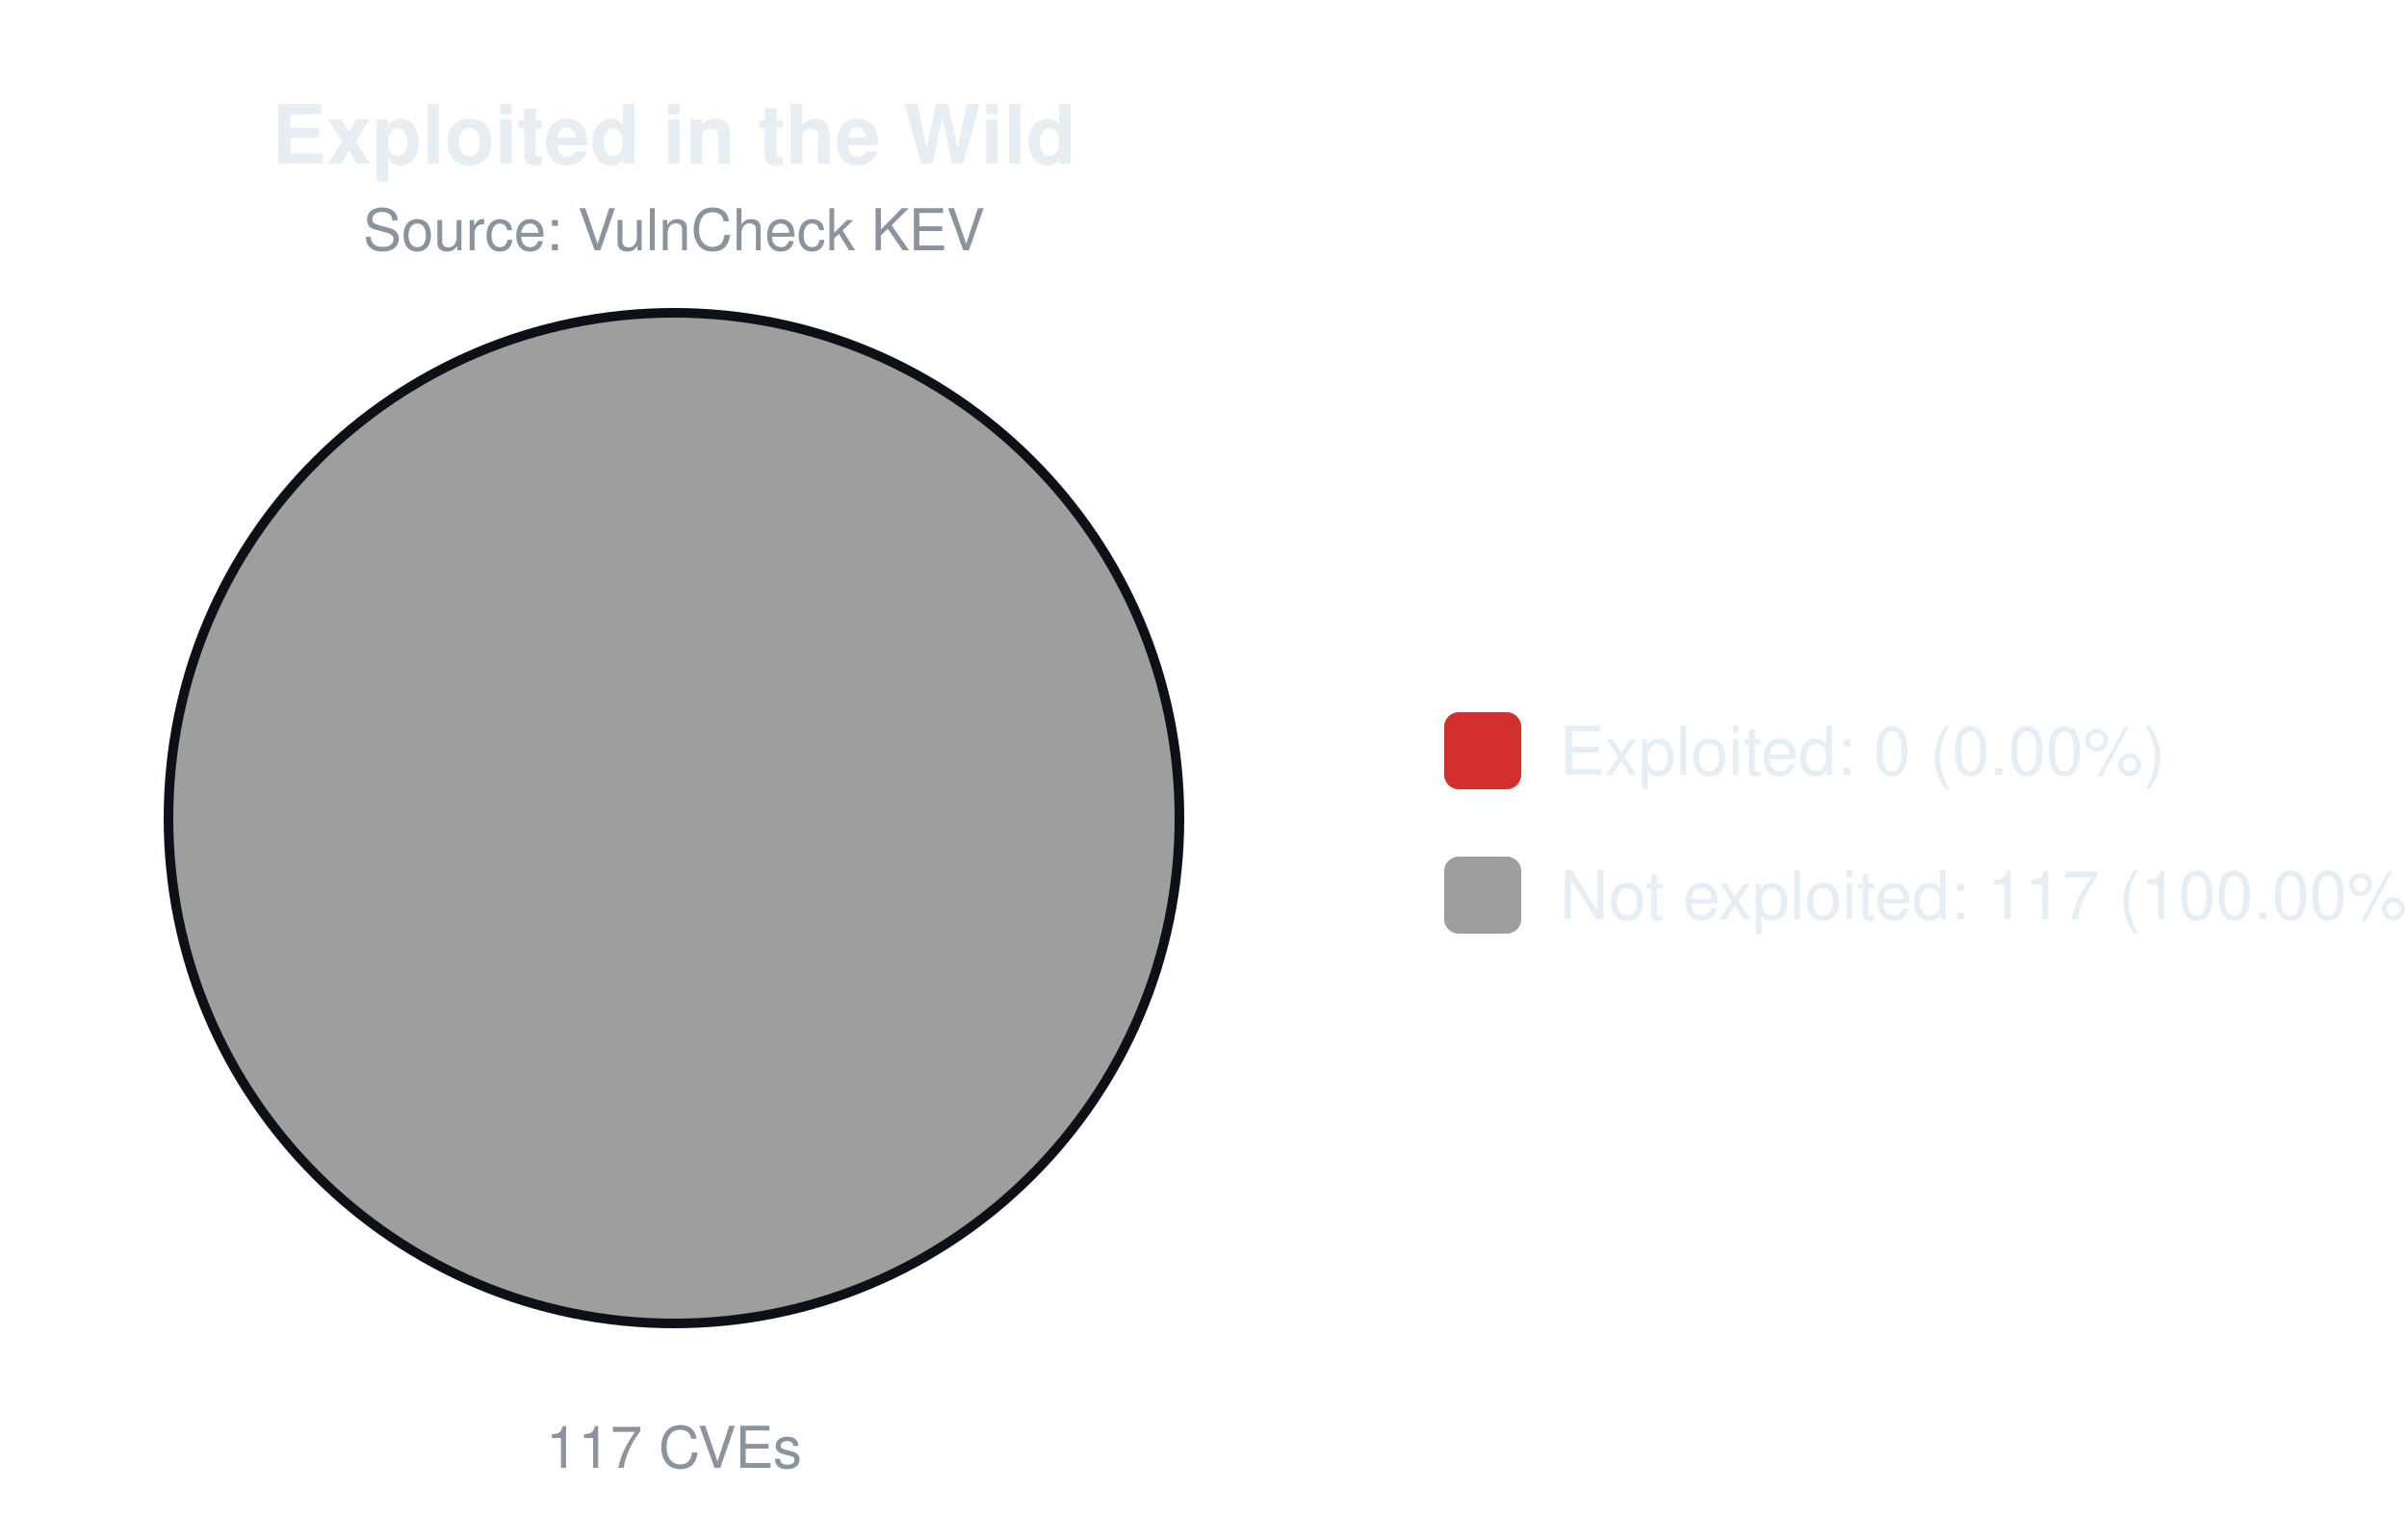
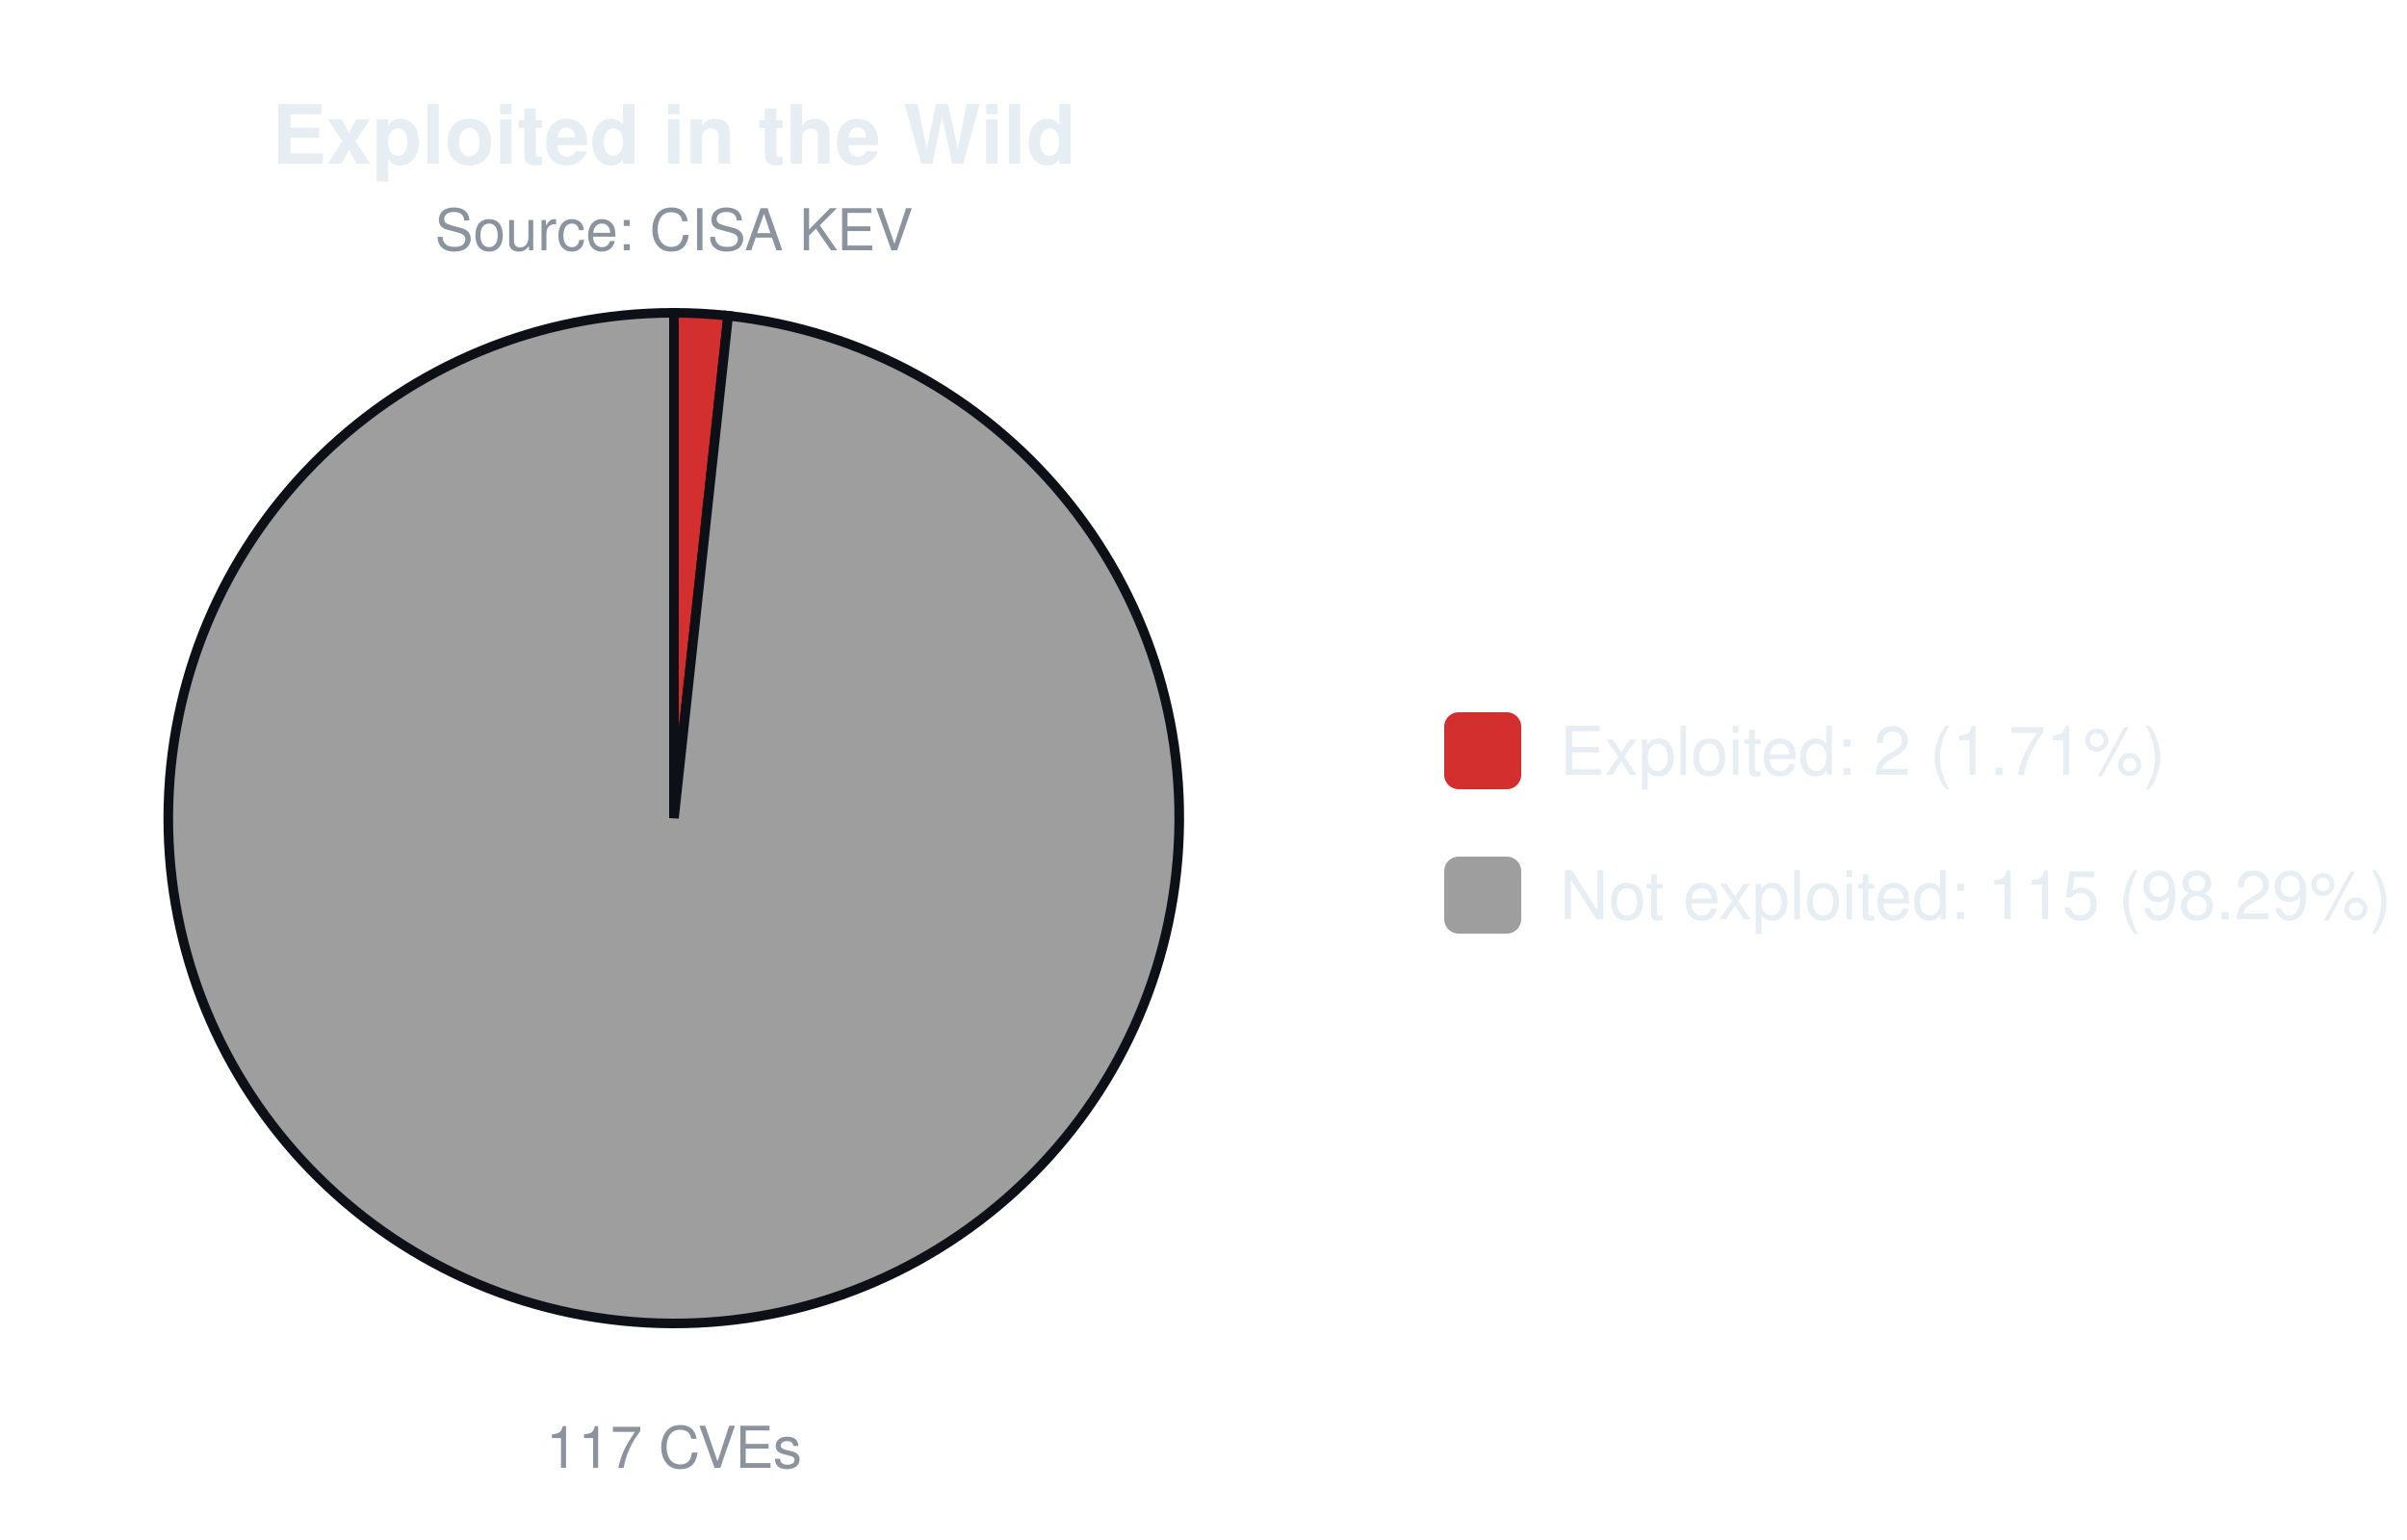
<svg xmlns="http://www.w3.org/2000/svg" width="500" height="320" viewBox="0 0 500 320" font-family="-apple-system,Segoe UI,Helvetica,Arial,sans-serif">
  <text x="140.0" y="34" font-size="17" font-weight="600" text-anchor="middle" fill="#e6edf3">Exploited in the Wild</text>
-   <text x="140.0" y="52" font-size="12" text-anchor="middle" fill="#8b949e">Source: VulnCheck KEV</text>
-   <circle cx="140.0" cy="170.0" r="105.0" fill="#9e9e9e" stroke="#0d1117" stroke-width="2" />
+   <text x="140.0" y="52" font-size="12" text-anchor="middle" fill="#8b949e">Source: CISA KEV</text>
+   <path d="M140.00,170.00 L140.00,65.00 A105.0,105.0 0 0 1 151.26,65.61 Z" fill="#d32f2f" stroke="#0d1117" stroke-width="2" />
+   <path d="M140.00,170.00 L151.26,65.61 A105.0,105.0 0 1 1 140.00,65.00 Z" fill="#9e9e9e" stroke="#0d1117" stroke-width="2" />
  <text x="140.0" y="305" font-size="12" text-anchor="middle" fill="#8b949e">117 CVEs</text>
  <rect x="300.0" y="148.0" width="16" height="16" rx="3" fill="#d32f2f" />
-   <text x="324.0" y="161.0" font-size="14" fill="#e6edf3">Exploited: 0 (0.00%)</text>
+   <text x="324.0" y="161.0" font-size="14" fill="#e6edf3">Exploited: 2 (1.71%)</text>
  <rect x="300.0" y="178.0" width="16" height="16" rx="3" fill="#9e9e9e" />
-   <text x="324.0" y="191.0" font-size="14" fill="#e6edf3">Not exploited: 117 (100.00%)</text>
+   <text x="324.0" y="191.0" font-size="14" fill="#e6edf3">Not exploited: 115 (98.29%)</text>
</svg>
